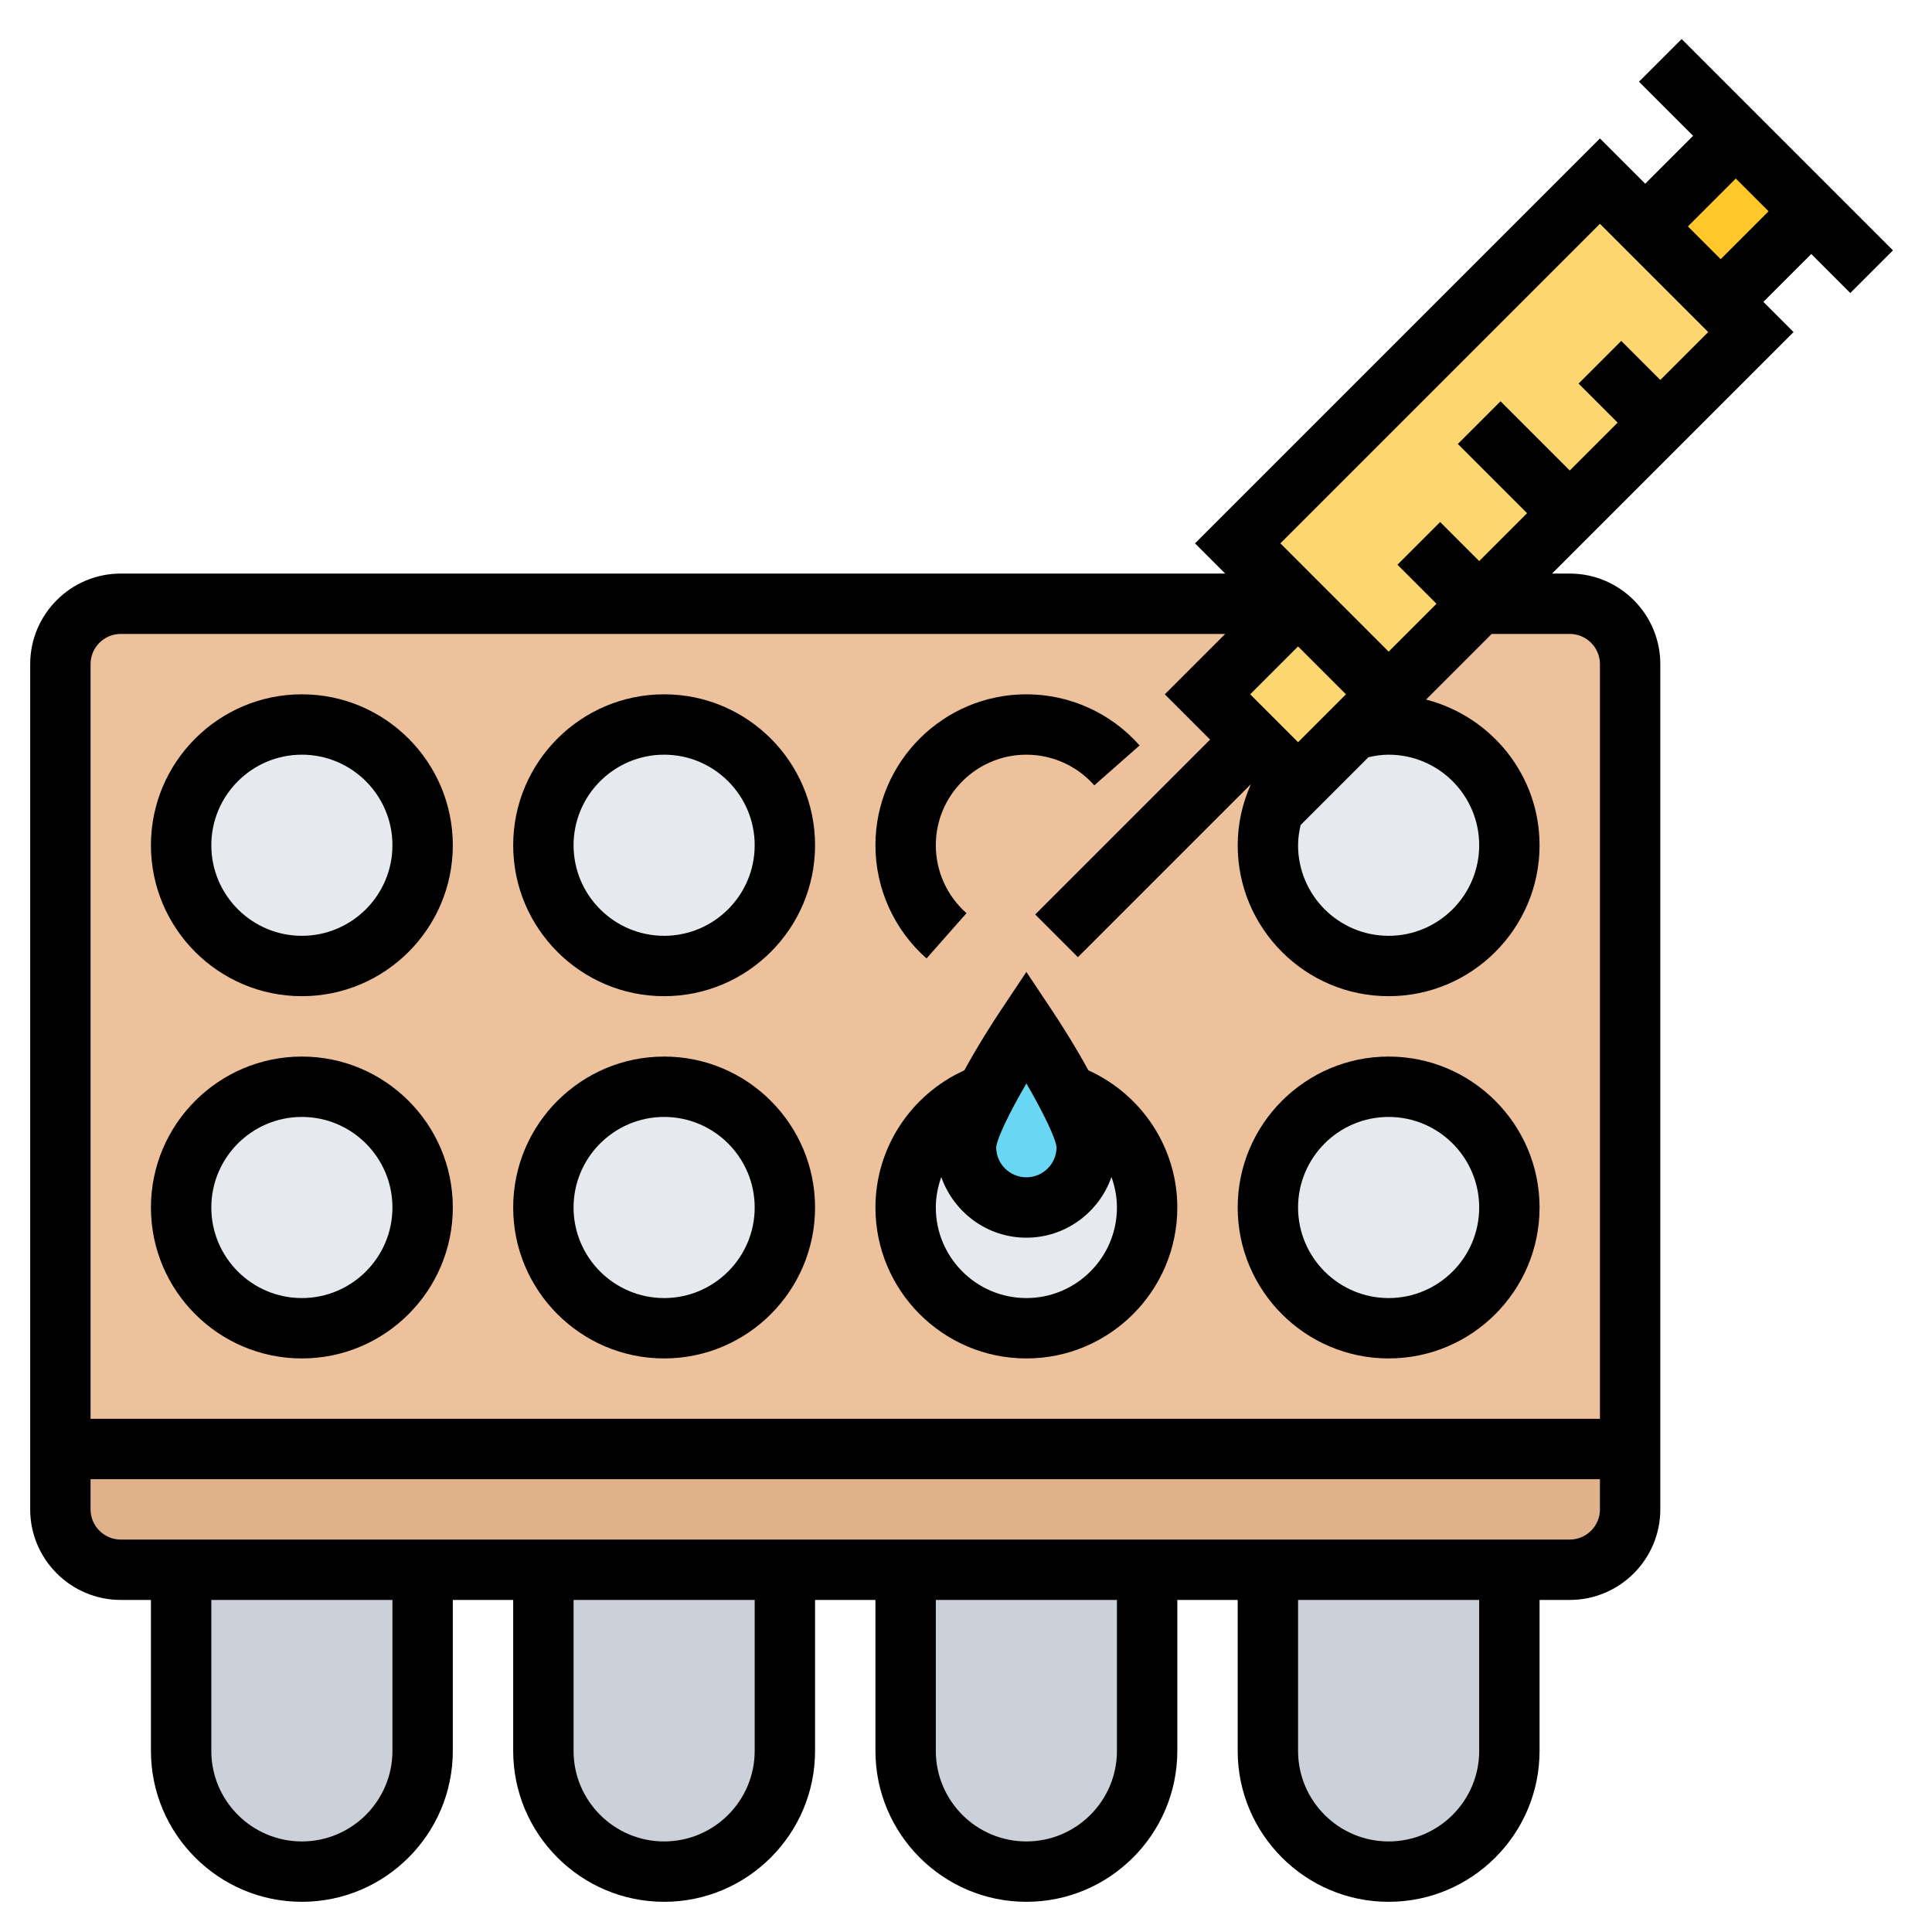
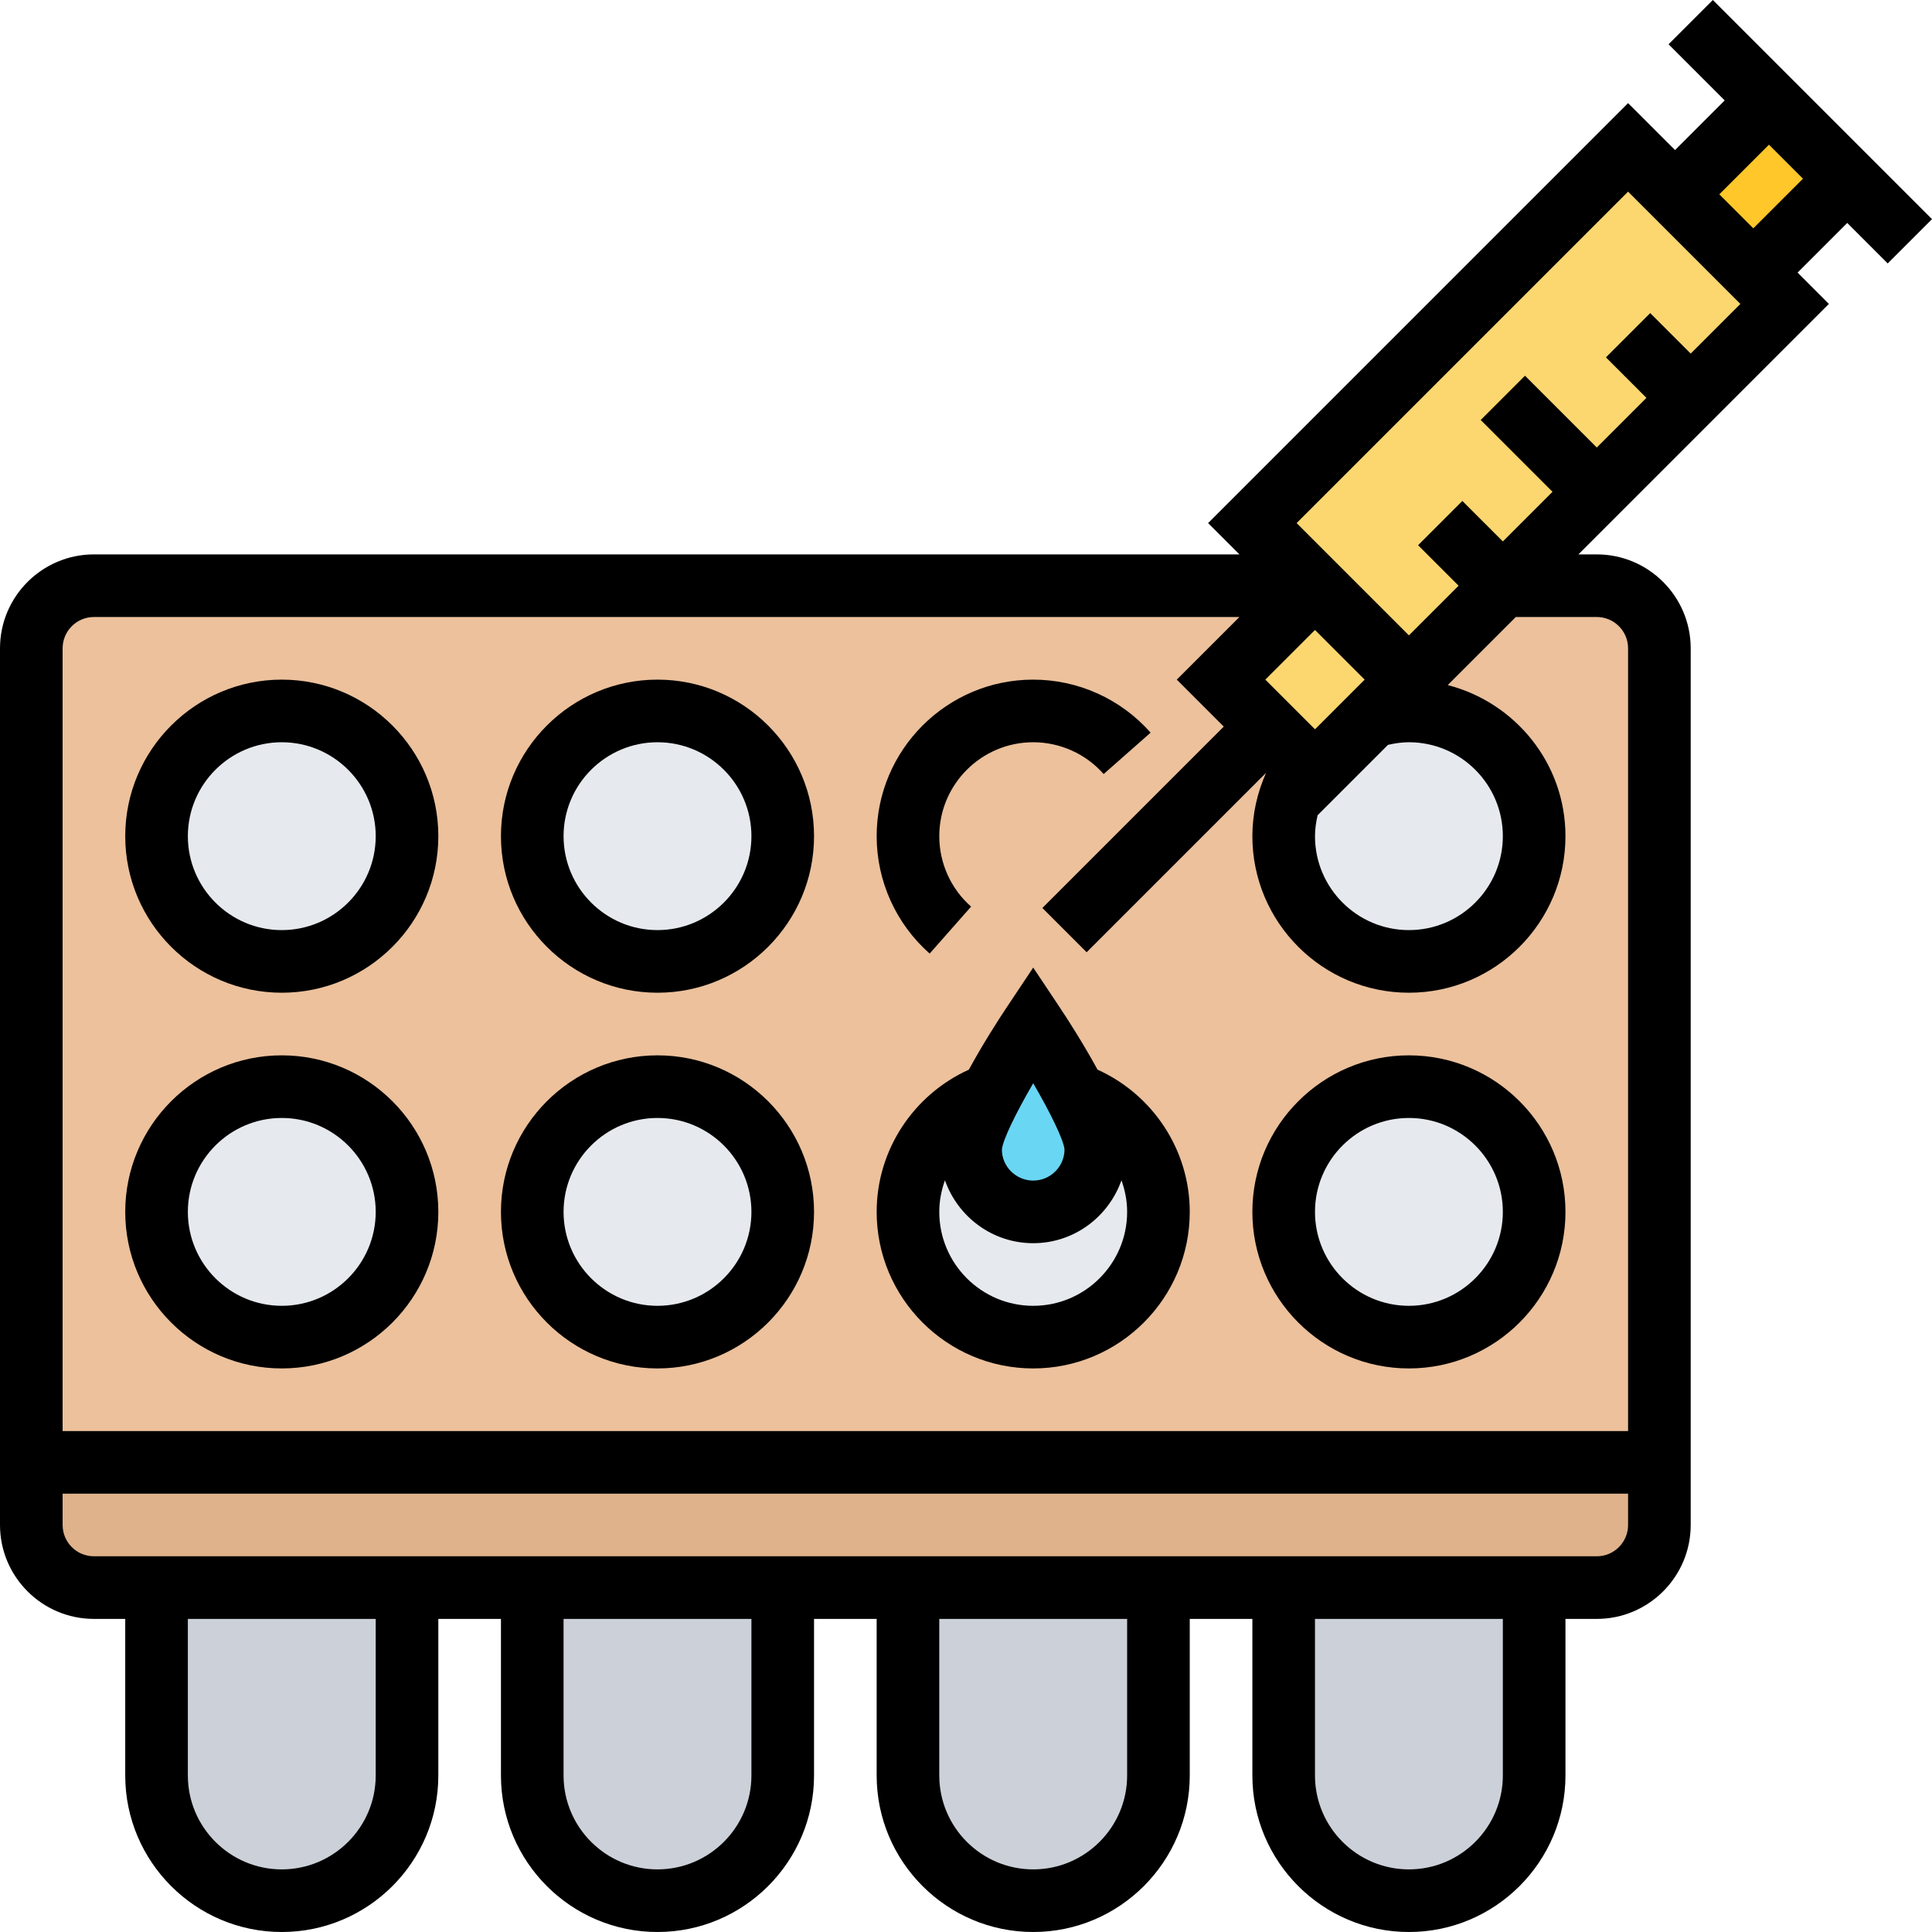
- <svg xmlns="http://www.w3.org/2000/svg" id="_x33_0" enable-background="new 0 0 64 64" height="512" viewBox="0 0 64 64" width="512">
-   <g>
-     <g>
-       <g>
-         <path d="m54 48v2c0 1.1-.9 2-2 2h-2-8-4-8-4-8-4-8-2c-1.1 0-2-.9-2-2v-2z" fill="#dfb28b" />
+ <svg xmlns="http://www.w3.org/2000/svg" version="1.1" width="24" viewBox="0 0 3 3" height="24" enable-background="new 0 0 64 64" id="_x33_0">
+   <defs id="defs95" />
+   <g transform="matrix(0.04861685,0,0,0.04861685,-0.04861685,-0.06286159)" id="g90">
+     <g id="g70">
+       <g id="g4">
+         <path id="path2" fill="#dfb28b" d="m 54,48 v 2 c 0,1.1 -0.9,2 -2,2 H 50 42 38 30 26 18 14 6 4 C 2.9,52 2,51.1 2,50 v -2 z" />
      </g>
-       <g>
-         <path d="m52 20h-48c-1.1 0-2 .9-2 2v26h52v-26c0-1.1-.9-2-2-2z" fill="#ecc19c" />
+       <g id="g8">
+         <path id="path6" fill="#ecc19c" d="M 52,20 H 4 C 2.9,20 2,20.9 2,22 V 48 H 54 V 22 c 0,-1.1 -0.9,-2 -2,-2 z" />
      </g>
-       <g>
-         <path d="m55.129 5.482h4.243v3.536h-4.243z" fill="#ffc729" transform="matrix(.707 -.707 .707 .707 11.642 42.605)" />
+       <g id="g12">
+         <path id="path10" transform="matrix(0.707,-0.707,0.707,0.707,11.642,42.605)" fill="#ffc729" d="m 55.129,5.482 h 4.243 v 3.536 h -4.243 z" />
      </g>
-       <g>
-         <path d="m46 23-1.18 1.18-1.82 1.82-.28-.28-1.22-1.22-1.5-1.5 3-3z" fill="#fcd770" />
+       <g id="g16">
+         <path id="path14" fill="#fcd770" d="M 46,23 44.82,24.18 43,26 42.72,25.72 41.5,24.5 40,23 43,20 Z" />
      </g>
-       <g>
-         <path d="m55 14-3 3-3 3-3 3-3-3-2-2 12-12 1.5 1.5 2.5 2.5 1 1z" fill="#fcd770" />
+       <g id="g20">
+         <path id="path18" fill="#fcd770" d="m 55,14 -3,3 -3,3 -3,3 -3,-3 -2,-2 12,-12 1.5,1.5 2.5,2.5 1,1 z" />
      </g>
-       <g>
-         <path d="m50 52v6c0 1.1-.45 2.1-1.17 2.83-.73.72-1.73 1.17-2.83 1.17-2.21 0-4-1.79-4-4v-6z" fill="#ccd1d9" />
+       <g id="g24">
+         <path id="path22" fill="#ccd1d9" d="m 50,52 v 6 c 0,1.1 -0.45,2.1 -1.17,2.83 C 48.1,61.55 47.1,62 46,62 43.79,62 42,60.21 42,58 v -6 z" />
      </g>
-       <g>
-         <path d="m38 52v6c0 1.1-.45 2.1-1.17 2.83-.73.72-1.73 1.17-2.83 1.17-2.21 0-4-1.79-4-4v-6z" fill="#ccd1d9" />
+       <g id="g28">
+         <path id="path26" fill="#ccd1d9" d="m 38,52 v 6 c 0,1.1 -0.45,2.1 -1.17,2.83 C 36.1,61.55 35.1,62 34,62 31.79,62 30,60.21 30,58 v -6 z" />
      </g>
-       <g>
-         <path d="m26 52v6c0 1.1-.45 2.1-1.17 2.83-.73.72-1.73 1.17-2.83 1.17-2.21 0-4-1.79-4-4v-6z" fill="#ccd1d9" />
+       <g id="g32">
+         <path id="path30" fill="#ccd1d9" d="m 26,52 v 6 c 0,1.1 -0.45,2.1 -1.17,2.83 C 24.1,61.55 23.1,62 22,62 19.79,62 18,60.21 18,58 v -6 z" />
      </g>
-       <g>
-         <path d="m14 52v6c0 1.1-.45 2.1-1.17 2.83-.73.72-1.73 1.17-2.83 1.17-2.21 0-4-1.79-4-4v-6z" fill="#ccd1d9" />
+       <g id="g36">
+         <path id="path34" fill="#ccd1d9" d="m 14,52 v 6 c 0,1.1 -0.45,2.1 -1.17,2.83 C 12.1,61.55 11.1,62 10,62 7.79,62 6,60.21 6,58 v -6 z" />
      </g>
-       <g>
-         <path d="m35.34 36.23c1.55.56 2.66 2.03 2.66 3.77 0 2.21-1.79 4-4 4s-4-1.79-4-4c0-1.74 1.11-3.21 2.66-3.77-.36.7-.66 1.38-.66 1.77 0 1.1.9 2 2 2s2-.9 2-2c0-.39-.3-1.07-.66-1.77z" fill="#e6e9ed" />
+       <g id="g40">
+         <path id="path38" fill="#e6e9ed" d="M 35.34,36.23 C 36.89,36.79 38,38.26 38,40 c 0,2.21 -1.79,4 -4,4 -2.21,0 -4,-1.79 -4,-4 0,-1.74 1.11,-3.21 2.66,-3.77 C 32.3,36.93 32,37.61 32,38 c 0,1.1 0.9,2 2,2 1.1,0 2,-0.9 2,-2 0,-0.39 -0.3,-1.07 -0.66,-1.77 z" />
      </g>
-       <g>
-         <path d="m46 24c2.21 0 4 1.79 4 4s-1.79 4-4 4-4-1.79-4-4c0-.85.26-1.64.72-2.28l.28.28 1.82-1.82c.38-.12.77-.18 1.18-.18z" fill="#e6e9ed" />
+       <g id="g44">
+         <path id="path42" fill="#e6e9ed" d="m 46,24 c 2.21,0 4,1.79 4,4 0,2.21 -1.79,4 -4,4 -2.21,0 -4,-1.79 -4,-4 0,-0.85 0.26,-1.64 0.72,-2.28 L 43,26 44.82,24.18 C 45.2,24.06 45.59,24 46,24 Z" />
      </g>
-       <g>
-         <circle cx="46" cy="40" fill="#e6e9ed" r="4" />
+       <g id="g48">
+         <circle id="circle46" r="4" fill="#e6e9ed" cy="40" cx="46" />
      </g>
-       <g>
-         <path d="m32.66 36.23c.59-1.1 1.34-2.23 1.34-2.23s.75 1.13 1.34 2.23c.36.7.66 1.38.66 1.77 0 1.1-.9 2-2 2s-2-.9-2-2c0-.39.3-1.07.66-1.77z" fill="#69d6f4" />
+       <g id="g52">
+         <path id="path50" fill="#69d6f4" d="M 32.66,36.23 C 33.25,35.13 34,34 34,34 c 0,0 0.75,1.13 1.34,2.23 0.36,0.7 0.66,1.38 0.66,1.77 0,1.1 -0.9,2 -2,2 -1.1,0 -2,-0.9 -2,-2 0,-0.39 0.3,-1.07 0.66,-1.77 z" />
      </g>
-       <g>
-         <circle cx="22" cy="28" fill="#e6e9ed" r="4" />
+       <g id="g56">
+         <circle id="circle54" r="4" fill="#e6e9ed" cy="28" cx="22" />
      </g>
-       <g>
-         <circle cx="22" cy="40" fill="#e6e9ed" r="4" />
+       <g id="g60">
+         <circle id="circle58" r="4" fill="#e6e9ed" cy="40" cx="22" />
      </g>
-       <g>
-         <circle cx="10" cy="28" fill="#e6e9ed" r="4" />
+       <g id="g64">
+         <circle id="circle62" r="4" fill="#e6e9ed" cy="28" cx="10" />
      </g>
-       <g>
-         <circle cx="10" cy="40" fill="#e6e9ed" r="4" />
+       <g id="g68">
+         <circle id="circle66" r="4" fill="#e6e9ed" cy="40" cx="10" />
      </g>
    </g>
-     <g>
-       <path d="m61.293 9.707 1.414-1.414-7-7-1.414 1.414 1.793 1.793-1.586 1.586-1.5-1.5-13.414 13.414 1 1h-36.586c-1.654 0-3 1.346-3 3v28c0 1.654 1.346 3 3 3h1v5c0 2.757 2.243 5 5 5s5-2.243 5-5v-5h2v5c0 2.757 2.243 5 5 5s5-2.243 5-5v-5h2v5c0 2.757 2.243 5 5 5s5-2.243 5-5v-5h2v5c0 2.757 2.243 5 5 5s5-2.243 5-5v-5h1c1.654 0 3-1.346 3-3v-28c0-1.654-1.346-3-3-3h-.586l8-8-1-1 1.586-1.586zm-15.293 15.293c1.654 0 3 1.346 3 3s-1.346 3-3 3-3-1.346-3-3c0-.228.034-.451.084-.669l2.247-2.247c.219-.051.442-.084.669-.084zm-3-.414-1.586-1.586 1.586-1.586 1.586 1.586zm-30 33.414c0 1.654-1.346 3-3 3s-3-1.346-3-3v-5h6zm12 0c0 1.654-1.346 3-3 3s-3-1.346-3-3v-5h6zm12 0c0 1.654-1.346 3-3 3s-3-1.346-3-3v-5h6zm12 0c0 1.654-1.346 3-3 3s-3-1.346-3-3v-5h6zm3-7h-48c-.551 0-1-.448-1-1v-1h50v1c0 .552-.449 1-1 1zm0-30c.551 0 1 .448 1 1v25h-50v-25c0-.552.449-1 1-1h36.586l-2 2 1.5 1.5-5.793 5.793 1.414 1.414 5.731-5.731c-.282.634-.438 1.318-.438 2.024 0 2.757 2.243 5 5 5s5-2.243 5-5c0-2.326-1.605-4.27-3.76-4.826l2.174-2.174zm3-8.414-1.293-1.293-1.414 1.414 1.293 1.293-1.586 1.586-2.293-2.293-1.414 1.414 2.293 2.293-1.586 1.586-1.293-1.293-1.414 1.414 1.293 1.293-1.586 1.586-3.586-3.586 10.586-10.586 3.586 3.586zm2-4-1.086-1.086 1.586-1.586 1.086 1.086z" />
-       <path d="m10 35c-2.757 0-5 2.243-5 5s2.243 5 5 5 5-2.243 5-5-2.243-5-5-5zm0 8c-1.654 0-3-1.346-3-3s1.346-3 3-3 3 1.346 3 3-1.346 3-3 3z" />
-       <path d="m22 35c-2.757 0-5 2.243-5 5s2.243 5 5 5 5-2.243 5-5-2.243-5-5-5zm0 8c-1.654 0-3-1.346-3-3s1.346-3 3-3 3 1.346 3 3-1.346 3-3 3z" />
-       <path d="m36.054 35.456c-.436-.799-.92-1.559-1.222-2.011l-.832-1.248-.832 1.248c-.302.452-.787 1.212-1.223 2.012-1.773.803-2.945 2.57-2.945 4.543 0 2.757 2.243 5 5 5s5-2.243 5-5c0-1.973-1.172-3.74-2.946-4.544zm-2.054.435c.562.965.975 1.82 1 2.116-.003.548-.451.993-1 .993-.551 0-1-.448-1-.99.022-.292.436-1.151 1-2.119zm0 7.109c-1.654 0-3-1.346-3-3 0-.352.067-.69.181-1.009.412 1.166 1.514 2.009 2.819 2.009s2.407-.843 2.819-2.009c.114.319.181.657.181 1.009 0 1.654-1.346 3-3 3z" />
-       <path d="m46 35c-2.757 0-5 2.243-5 5s2.243 5 5 5 5-2.243 5-5-2.243-5-5-5zm0 8c-1.654 0-3-1.346-3-3s1.346-3 3-3 3 1.346 3 3-1.346 3-3 3z" />
-       <path d="m10 23c-2.757 0-5 2.243-5 5s2.243 5 5 5 5-2.243 5-5-2.243-5-5-5zm0 8c-1.654 0-3-1.346-3-3s1.346-3 3-3 3 1.346 3 3-1.346 3-3 3z" />
-       <path d="m22 23c-2.757 0-5 2.243-5 5s2.243 5 5 5 5-2.243 5-5-2.243-5-5-5zm0 8c-1.654 0-3-1.346-3-3s1.346-3 3-3 3 1.346 3 3-1.346 3-3 3z" />
-       <path d="m30.693 31.75 1.323-1.5c-.646-.569-1.016-1.39-1.016-2.25 0-1.654 1.346-3 3-3 .86 0 1.681.37 2.25 1.016l1.5-1.322c-.949-1.077-2.316-1.694-3.75-1.694-2.757 0-5 2.243-5 5 0 1.435.617 2.801 1.693 3.75z" />
+     <g id="g88">
+       <path id="path72" d="m 61.293,9.707 1.414,-1.414 -7,-7 L 54.293,2.707 56.086,4.5 54.5,6.086 53,4.586 39.586,18 l 1,1 H 4 c -1.654,0 -3,1.346 -3,3 v 28 c 0,1.654 1.346,3 3,3 h 1 v 5 c 0,2.757 2.243,5 5,5 2.757,0 5,-2.243 5,-5 v -5 h 2 v 5 c 0,2.757 2.243,5 5,5 2.757,0 5,-2.243 5,-5 v -5 h 2 v 5 c 0,2.757 2.243,5 5,5 2.757,0 5,-2.243 5,-5 v -5 h 2 v 5 c 0,2.757 2.243,5 5,5 2.757,0 5,-2.243 5,-5 v -5 h 1 c 1.654,0 3,-1.346 3,-3 V 22 c 0,-1.654 -1.346,-3 -3,-3 h -0.586 l 8,-8 -1,-1 L 60,8.414 Z M 46,25 c 1.654,0 3,1.346 3,3 0,1.654 -1.346,3 -3,3 -1.654,0 -3,-1.346 -3,-3 0,-0.228 0.034,-0.451 0.084,-0.669 l 2.247,-2.247 C 45.55,25.033 45.773,25 46,25 Z M 43,24.586 41.414,23 43,21.414 44.586,23 Z M 13,58 c 0,1.654 -1.346,3 -3,3 -1.654,0 -3,-1.346 -3,-3 v -5 h 6 z m 12,0 c 0,1.654 -1.346,3 -3,3 -1.654,0 -3,-1.346 -3,-3 v -5 h 6 z m 12,0 c 0,1.654 -1.346,3 -3,3 -1.654,0 -3,-1.346 -3,-3 v -5 h 6 z m 12,0 c 0,1.654 -1.346,3 -3,3 -1.654,0 -3,-1.346 -3,-3 v -5 h 6 z m 3,-7 H 4 C 3.449,51 3,50.552 3,50 v -1 h 50 v 1 c 0,0.552 -0.449,1 -1,1 z m 0,-30 c 0.551,0 1,0.448 1,1 V 47 H 3 V 22 c 0,-0.552 0.449,-1 1,-1 h 36.586 l -2,2 1.5,1.5 -5.793,5.793 1.414,1.414 5.731,-5.731 C 41.156,26.61 41,27.294 41,28 c 0,2.757 2.243,5 5,5 2.757,0 5,-2.243 5,-5 0,-2.326 -1.605,-4.27 -3.76,-4.826 L 49.414,21 Z M 55,12.586 53.707,11.293 52.293,12.707 53.586,14 52,15.586 49.707,13.293 48.293,14.707 50.586,17 49,18.586 47.707,17.293 46.293,18.707 47.586,20 46,21.586 42.414,18 53,7.414 56.586,11 Z m 2,-4 L 55.914,7.5 57.5,5.914 58.586,7 Z" />
+       <path id="path74" d="m 10,35 c -2.757,0 -5,2.243 -5,5 0,2.757 2.243,5 5,5 2.757,0 5,-2.243 5,-5 0,-2.757 -2.243,-5 -5,-5 z m 0,8 c -1.654,0 -3,-1.346 -3,-3 0,-1.654 1.346,-3 3,-3 1.654,0 3,1.346 3,3 0,1.654 -1.346,3 -3,3 z" />
+       <path id="path76" d="m 22,35 c -2.757,0 -5,2.243 -5,5 0,2.757 2.243,5 5,5 2.757,0 5,-2.243 5,-5 0,-2.757 -2.243,-5 -5,-5 z m 0,8 c -1.654,0 -3,-1.346 -3,-3 0,-1.654 1.346,-3 3,-3 1.654,0 3,1.346 3,3 0,1.654 -1.346,3 -3,3 z" />
+       <path id="path78" d="m 36.054,35.456 c -0.436,-0.799 -0.92,-1.559 -1.222,-2.011 L 34,32.197 33.168,33.445 c -0.302,0.452 -0.787,1.212 -1.223,2.012 C 30.172,36.26 29,38.027 29,40 c 0,2.757 2.243,5 5,5 2.757,0 5,-2.243 5,-5 0,-1.973 -1.172,-3.74 -2.946,-4.544 z M 34,35.891 c 0.562,0.965 0.975,1.82 1,2.116 C 34.997,38.555 34.549,39 34,39 c -0.551,0 -1,-0.448 -1,-0.99 0.022,-0.292 0.436,-1.151 1,-2.119 z M 34,43 c -1.654,0 -3,-1.346 -3,-3 0,-0.352 0.067,-0.69 0.181,-1.009 C 31.593,40.157 32.695,41 34,41 35.305,41 36.407,40.157 36.819,38.991 36.933,39.31 37,39.648 37,40 c 0,1.654 -1.346,3 -3,3 z" />
+       <path id="path80" d="m 46,35 c -2.757,0 -5,2.243 -5,5 0,2.757 2.243,5 5,5 2.757,0 5,-2.243 5,-5 0,-2.757 -2.243,-5 -5,-5 z m 0,8 c -1.654,0 -3,-1.346 -3,-3 0,-1.654 1.346,-3 3,-3 1.654,0 3,1.346 3,3 0,1.654 -1.346,3 -3,3 z" />
+       <path id="path82" d="m 10,23 c -2.757,0 -5,2.243 -5,5 0,2.757 2.243,5 5,5 2.757,0 5,-2.243 5,-5 0,-2.757 -2.243,-5 -5,-5 z m 0,8 c -1.654,0 -3,-1.346 -3,-3 0,-1.654 1.346,-3 3,-3 1.654,0 3,1.346 3,3 0,1.654 -1.346,3 -3,3 z" />
+       <path id="path84" d="m 22,23 c -2.757,0 -5,2.243 -5,5 0,2.757 2.243,5 5,5 2.757,0 5,-2.243 5,-5 0,-2.757 -2.243,-5 -5,-5 z m 0,8 c -1.654,0 -3,-1.346 -3,-3 0,-1.654 1.346,-3 3,-3 1.654,0 3,1.346 3,3 0,1.654 -1.346,3 -3,3 z" />
+       <path id="path86" d="m 30.693,31.75 1.323,-1.5 C 31.37,29.681 31,28.86 31,28 c 0,-1.654 1.346,-3 3,-3 0.86,0 1.681,0.37 2.25,1.016 l 1.5,-1.322 C 36.801,23.617 35.434,23 34,23 c -2.757,0 -5,2.243 -5,5 0,1.435 0.617,2.801 1.693,3.75 z" />
    </g>
  </g>
</svg>
